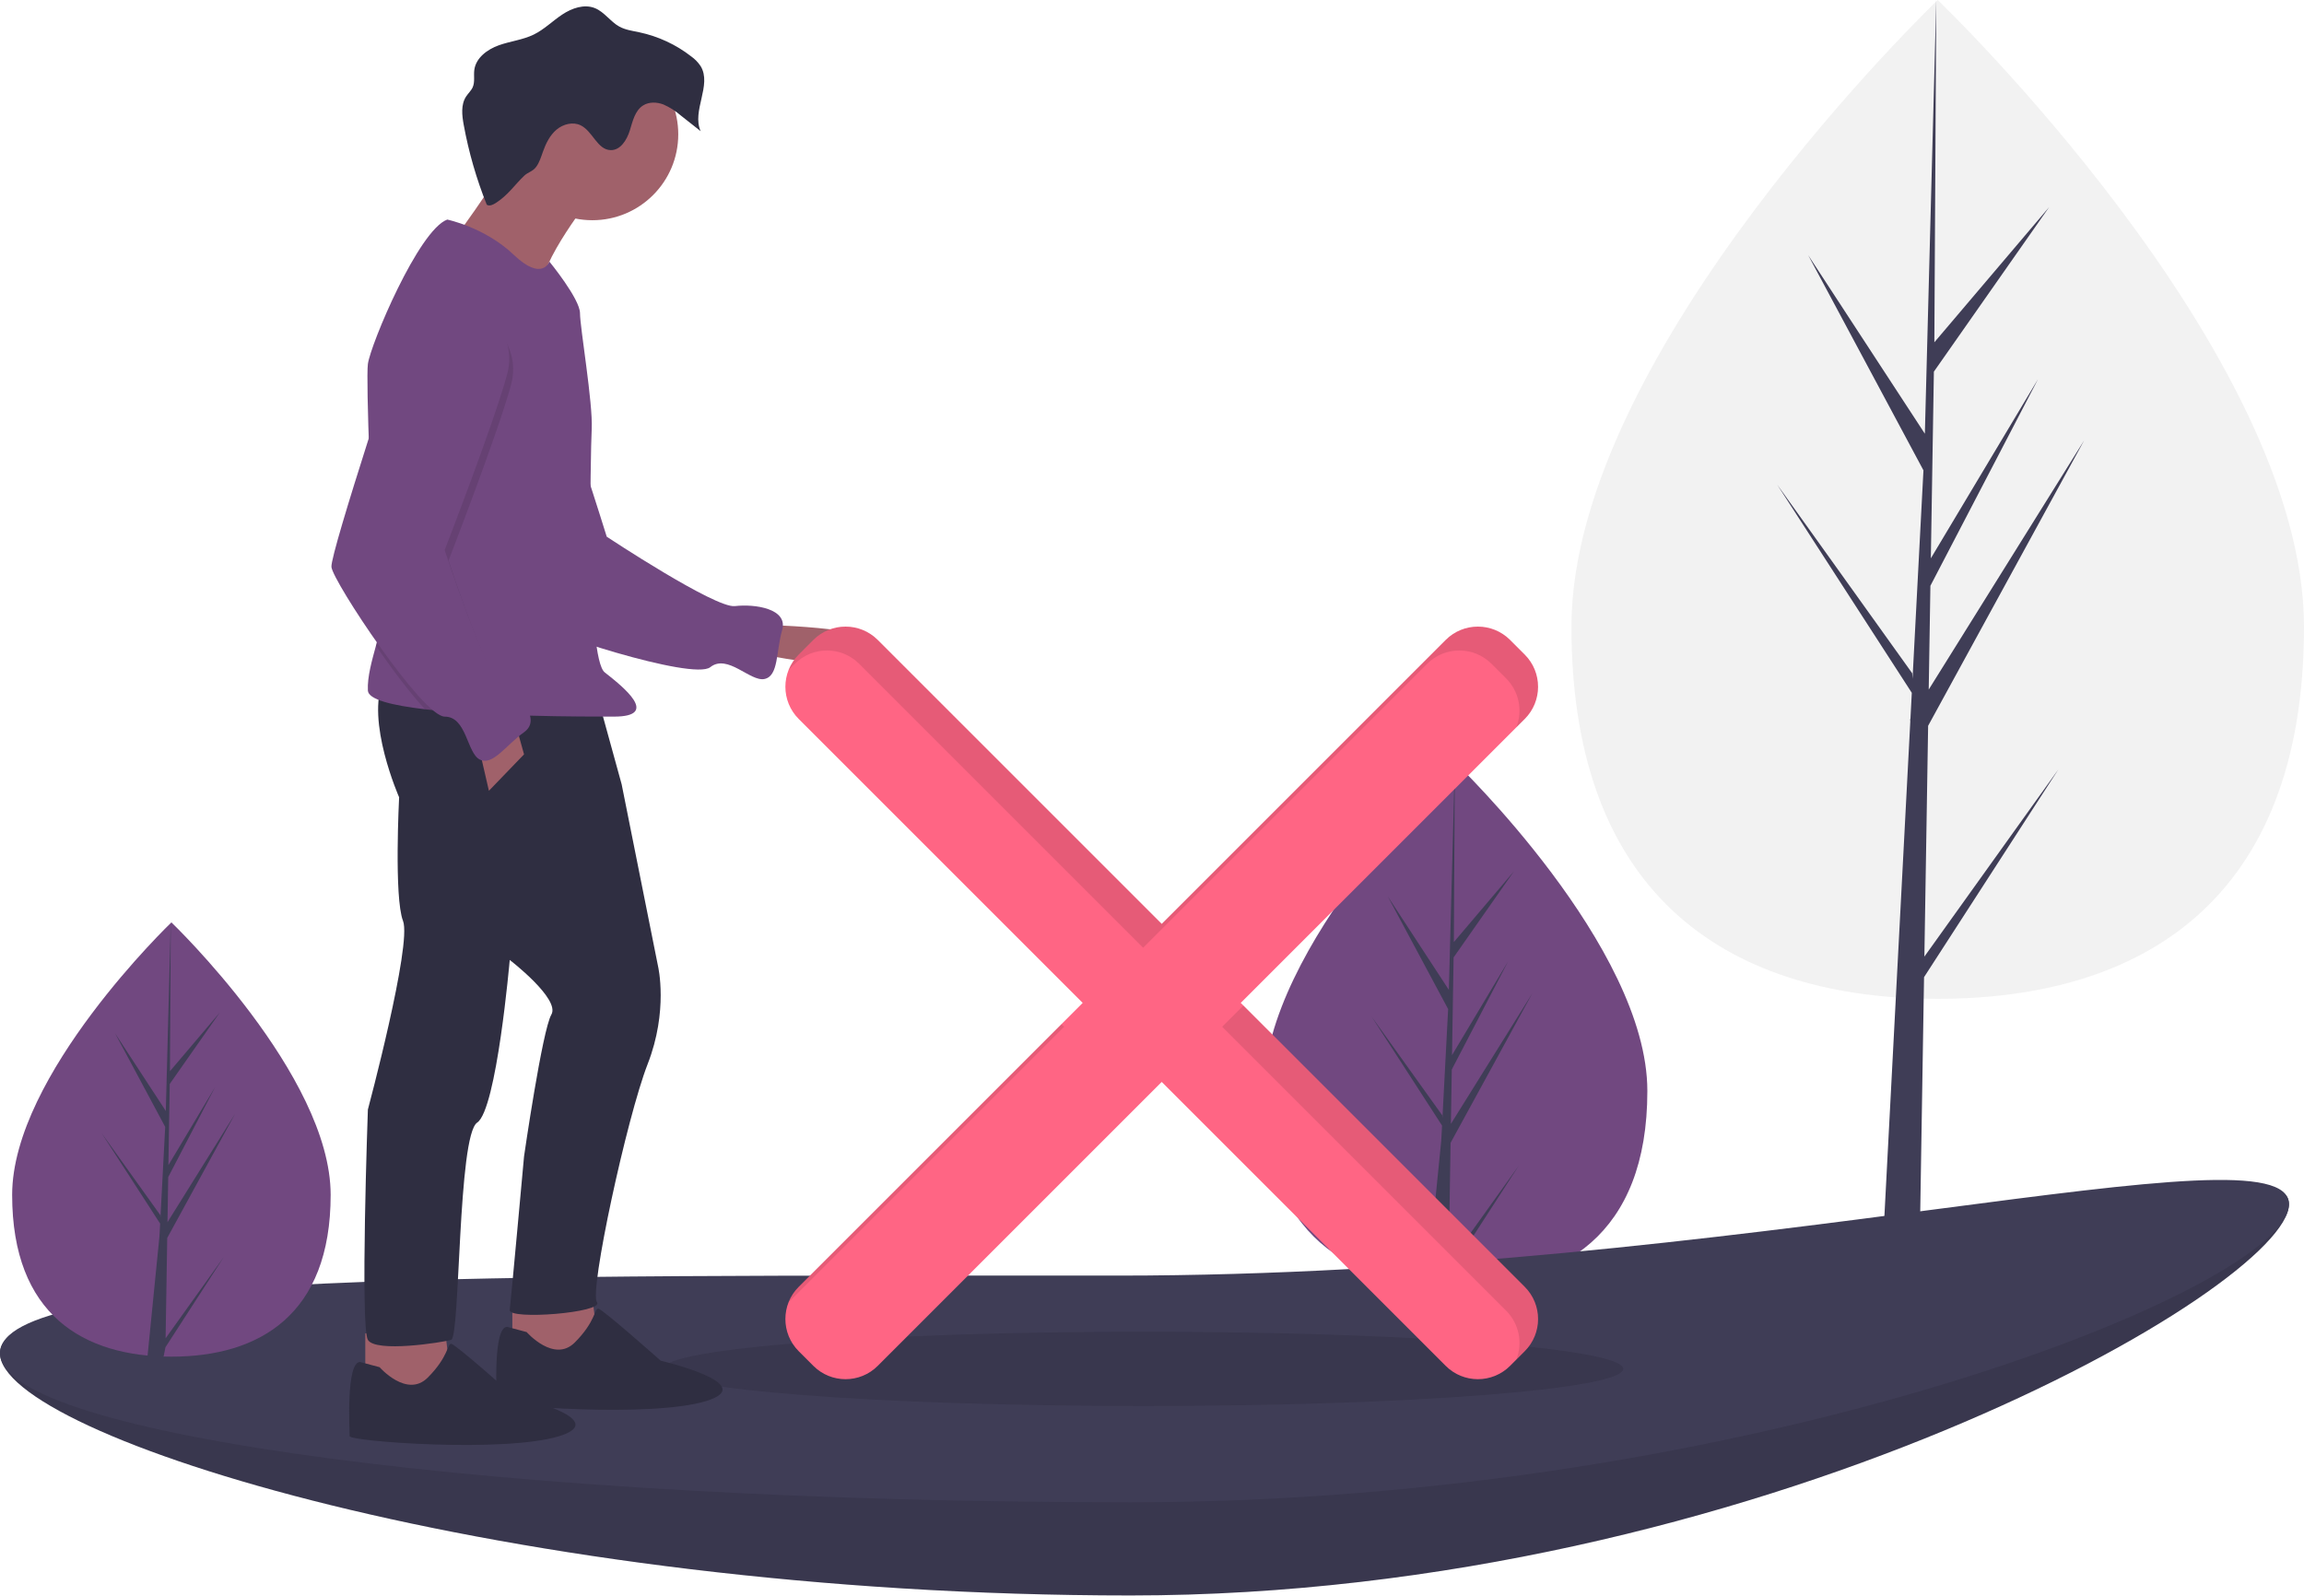
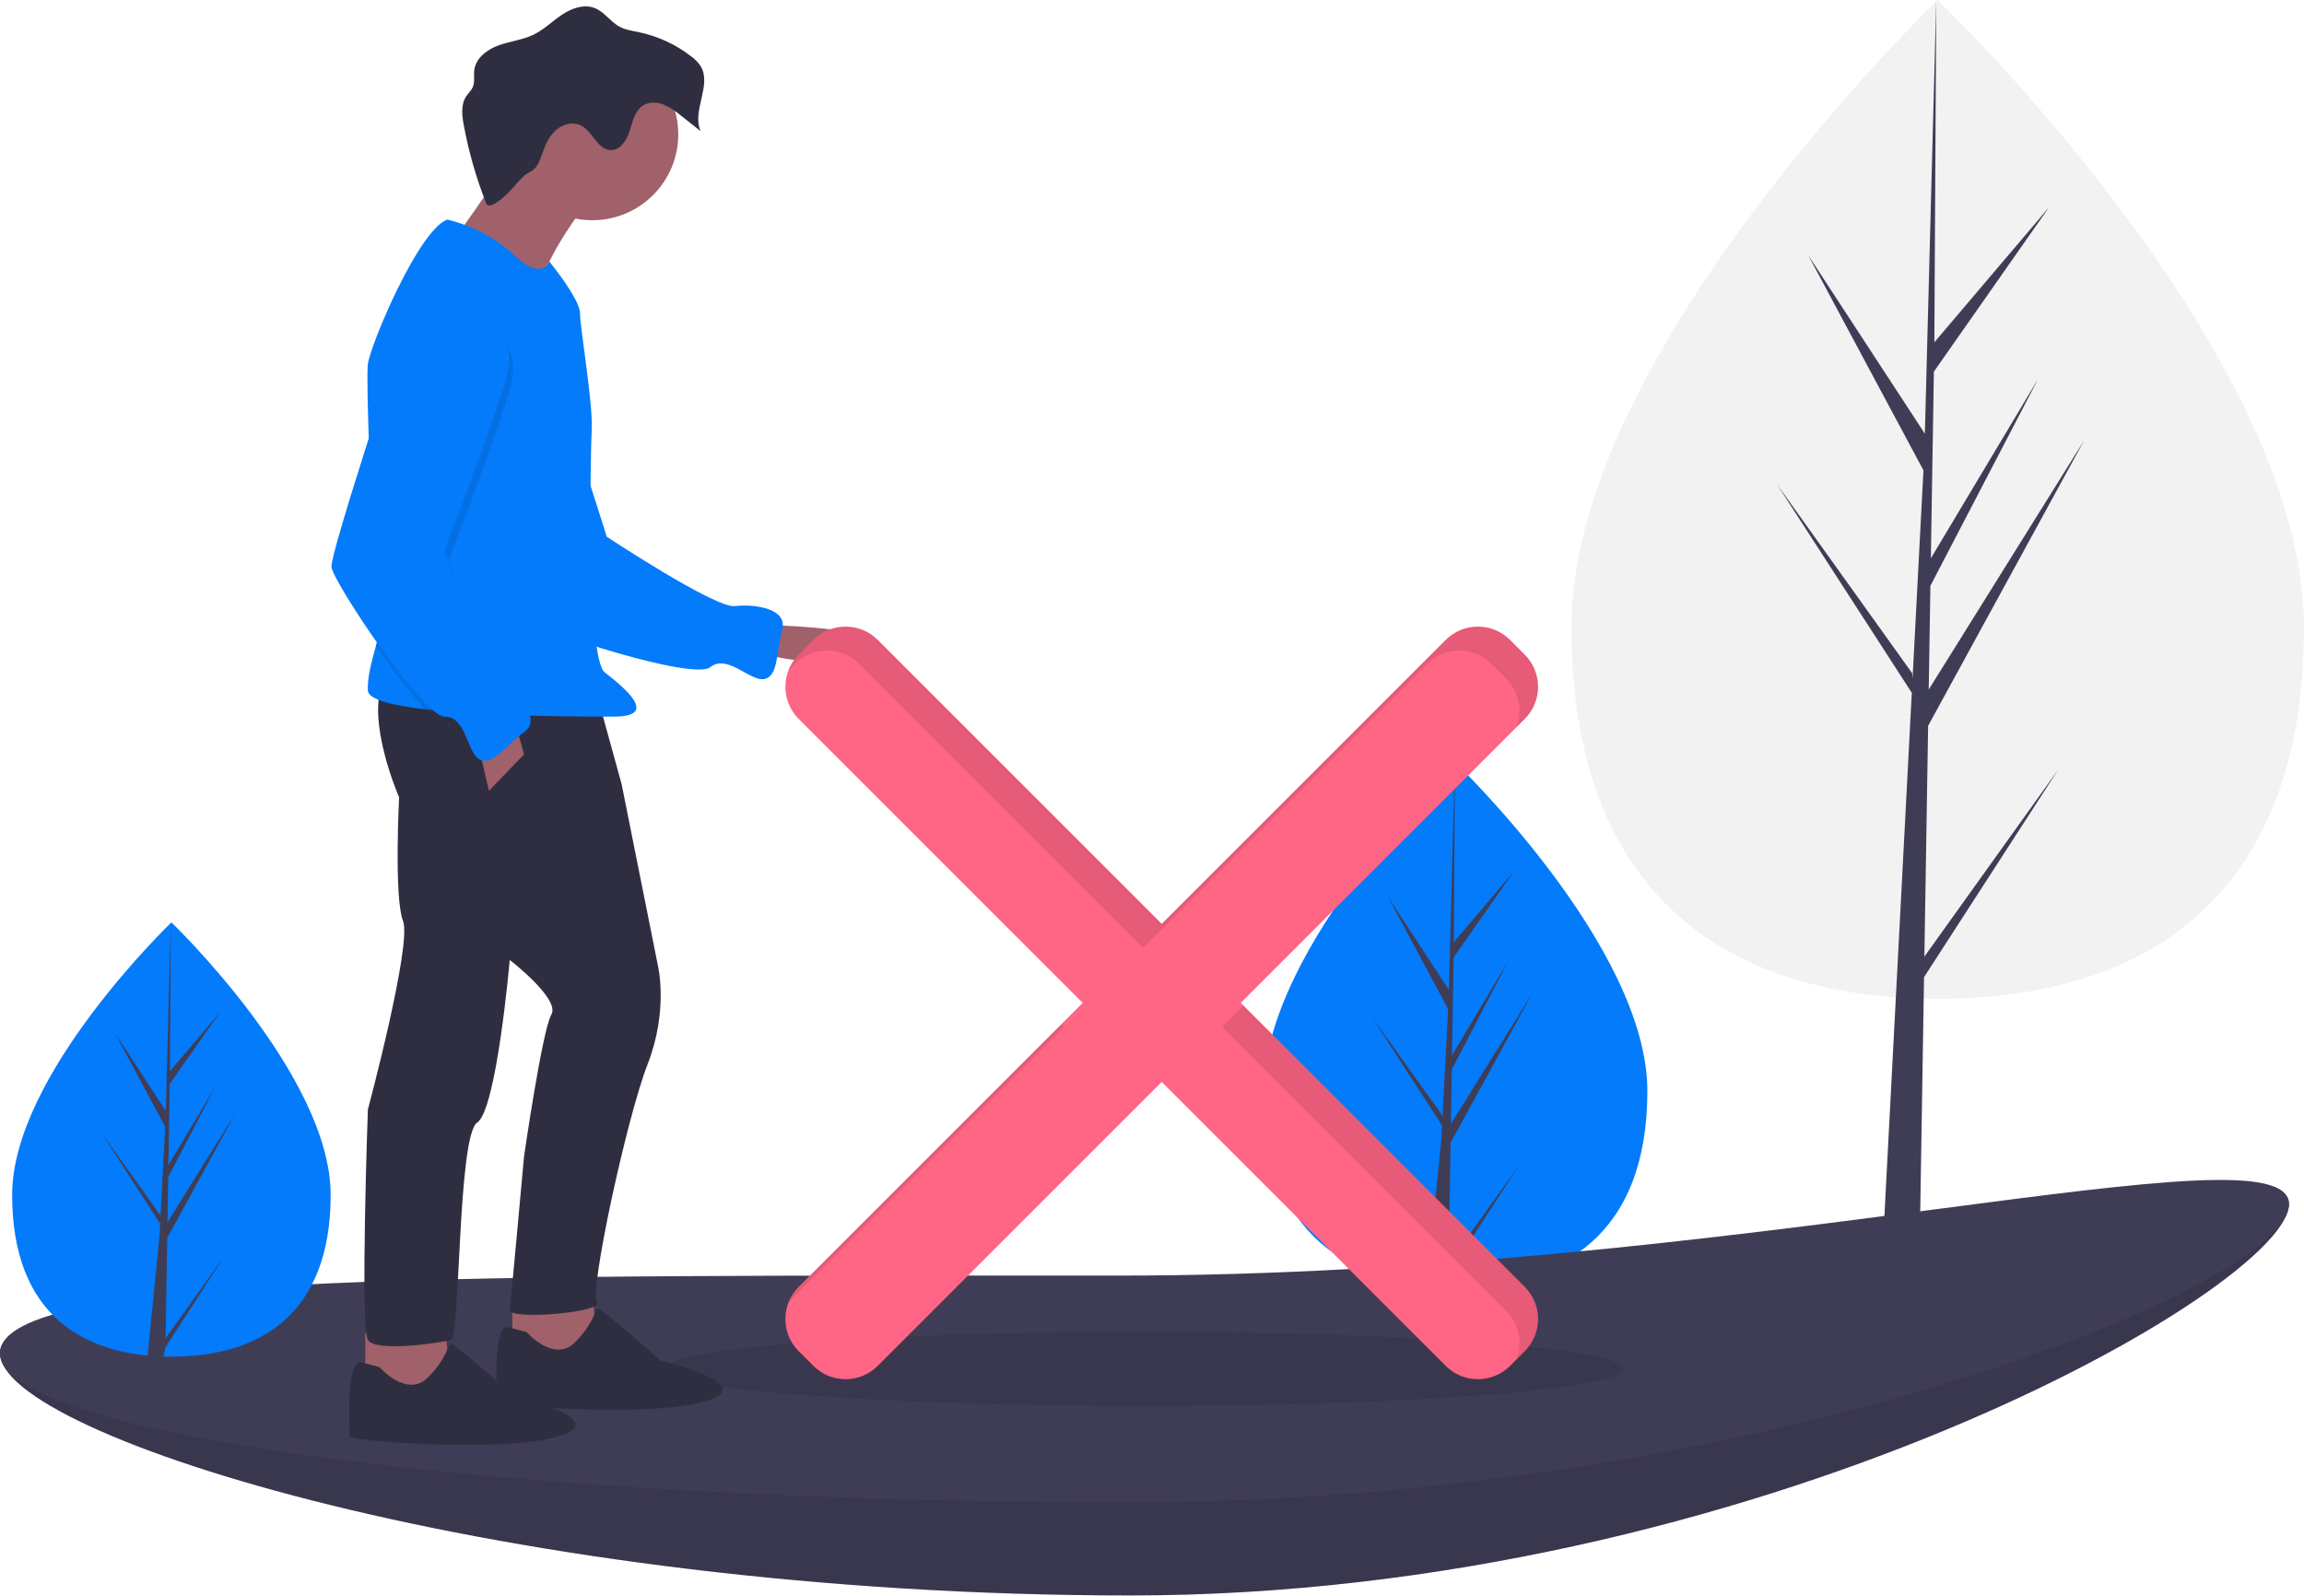
<svg xmlns="http://www.w3.org/2000/svg" id="f4dfef0e-e963-4752-8b60-16883a06d9db" data-name="Layer 1" width="1080.049" height="748.002" viewBox="0 0 1080.049 748.002">
-   <path d="M832.208,587.468c0,67.693-40.242,91.329-89.884,91.329s-89.884-23.636-89.884-91.329,89.884-153.809,89.884-153.809S832.208,519.775,832.208,587.468Z" transform="translate(-59.97565 -75.99891)" fill="#714880" />
+   <path d="M832.208,587.468c0,67.693-40.242,91.329-89.884,91.329s-89.884-23.636-89.884-91.329,89.884-153.809,89.884-153.809S832.208,519.775,832.208,587.468Z" transform="translate(-59.97565 -75.99891)" fill="#037bfb" />
  <polygon points="679.994 535.79 718.305 465.702 680.138 526.903 680.552 501.43 706.956 450.722 680.662 494.688 681.406 448.873 709.68 408.504 681.523 441.669 681.988 357.66 679.191 464.109 650.56 420.284 678.845 473.092 676.166 524.259 676.087 522.901 642.948 476.597 675.986 527.699 675.651 534.098 675.591 534.195 675.619 534.72 668.823 603 677.902 603 678.992 597.484 711.949 546.507 679.074 592.443 679.994 535.79" fill="#3f3d56" />
  <path d="M1140.024,369.813c0,129.31-76.873,174.461-171.701,174.461s-171.701-45.15-171.701-174.461S968.324,75.999,968.324,75.999,1140.024,240.502,1140.024,369.813Z" transform="translate(-59.97565 -75.99891)" fill="#f2f2f2" />
  <polygon points="902.093 448.494 903.851 340.273 977.035 206.388 904.127 323.296 904.918 274.635 955.355 177.771 905.127 261.758 905.127 261.759 906.549 174.24 960.558 97.124 906.772 160.478 907.661 0 902.078 212.444 902.537 203.68 847.625 119.628 901.656 220.503 896.54 318.246 896.387 315.652 833.084 227.2 896.196 324.817 895.556 337.041 895.441 337.225 895.494 338.228 882.513 586.21 899.856 586.21 901.937 458.123 964.894 360.745 902.093 448.494" fill="#3f3d56" />
  <path d="M1132.976,640.557c0,38.595-250.369,183.444-543.052,183.444S59.976,749.036,59.976,710.441s231.442,7.28,524.125,7.28S1132.976,601.962,1132.976,640.557Z" transform="translate(-59.97565 -75.99891)" fill="#3f3d56" />
  <path d="M1132.976,640.557c0,38.595-250.369,183.444-543.052,183.444S59.976,749.036,59.976,710.441s231.442,7.28,524.125,7.28S1132.976,601.962,1132.976,640.557Z" transform="translate(-59.97565 -75.99891)" opacity="0.1" />
  <path d="M1132.976,640.557c0,38.595-250.369,139.767-543.052,139.767S59.976,749.036,59.976,710.441,291.418,674.043,584.1,674.043,1132.976,601.962,1132.976,640.557Z" transform="translate(-59.97565 -75.99891)" fill="#3f3d56" />
  <ellipse cx="535.878" cy="641.774" rx="225.044" ry="17.407" opacity="0.1" />
  <path d="M417.574,368.965s65.883,1.22,53.683,12.811-57.953,0-57.953,0Z" transform="translate(-59.97565 -75.99891)" fill="#a0616a" />
-   <path d="M280.304,228.182s26.6-4.75,35.849,16.724,28.244,82.716,28.244,82.716,50.833,33.648,60.079,32.542,25.052,1.15,22.152,11.237-1.612,21.525-8.287,22.927-17.291-11.98-25.415-5.534-80.53-17.096-85.179-21.974-43.279-110.501-43.279-110.501S266.015,227.838,280.304,228.182Z" transform="translate(-59.97565 -75.99891)" fill="#714880" />
+   <path d="M280.304,228.182s26.6-4.75,35.849,16.724,28.244,82.716,28.244,82.716,50.833,33.648,60.079,32.542,25.052,1.15,22.152,11.237-1.612,21.525-8.287,22.927-17.291-11.98-25.415-5.534-80.53-17.096-85.179-21.974-43.279-110.501-43.279-110.501S266.015,227.838,280.304,228.182Z" transform="translate(-59.97565 -75.99891)" fill="#037bfb" />
  <polygon points="277.379 605.607 280.429 631.228 254.808 637.939 240.167 631.228 240.167 608.657 277.379 605.607" fill="#a0616a" />
  <polygon points="208.445 622.078 211.495 647.699 185.874 654.41 171.233 647.699 171.233 625.128 208.445 622.078" fill="#a0616a" />
  <path d="M339.795,401.601l11.591,42.092L368.466,529.098s4.88,20.741-4.88,45.752S336.134,681.606,339.795,686.486s-41.482,8.54-40.872,3.66,6.71-71.984,6.71-71.984,8.54-59.173,12.811-66.493-19.521-25.621-19.521-25.621-6.1,70.154-15.251,76.254S275.741,702.957,271.471,704.177s-35.382,6.1-39.042,0,0-107.976,0-107.976,20.741-77.474,16.471-88.455-1.83-57.953-1.83-57.953-15.861-35.992-7.32-54.903Z" transform="translate(-59.97565 -75.99891)" fill="#2f2e41" />
  <path d="M337.965,167.349s-25.621,31.722-24.401,45.752-40.262-25.621-40.262-25.621,29.892-40.262,29.892-48.803S337.965,167.349,337.965,167.349Z" transform="translate(-59.97565 -75.99891)" fill="#a0616a" />
  <circle cx="277.684" cy="62.984" r="40.262" fill="#a0616a" />
-   <path d="M236.193,378.78c-1.824,6.796-4.087,14.5-3.764,20.991.207,4.203,11.365,6.96,26.793,8.766,14.305,1.678,32.283,2.532,48.626,2.971,17.16.464,32.502.464,39.878.464,21.961,0,4.27-14.031-4.27-20.741s-6.71-101.875-6.1-114.076-5.49-47.582-5.49-54.293-14.354-24.224-14.354-24.224-3.337,9.584-16.758-3.227-31.112-16.471-31.112-16.471c-13.421,4.88-35.992,58.563-37.212,67.714-.494,3.715-.085,22.742.744,44.465,1.202,31.752,3.3,69.287,4.746,73.271C239.06,367.531,237.797,372.802,236.193,378.78Z" transform="translate(-59.97565 -75.99891)" fill="#714880" />
+   <path d="M236.193,378.78c-1.824,6.796-4.087,14.5-3.764,20.991.207,4.203,11.365,6.96,26.793,8.766,14.305,1.678,32.283,2.532,48.626,2.971,17.16.464,32.502.464,39.878.464,21.961,0,4.27-14.031-4.27-20.741s-6.71-101.875-6.1-114.076-5.49-47.582-5.49-54.293-14.354-24.224-14.354-24.224-3.337,9.584-16.758-3.227-31.112-16.471-31.112-16.471c-13.421,4.88-35.992,58.563-37.212,67.714-.494,3.715-.085,22.742.744,44.465,1.202,31.752,3.3,69.287,4.746,73.271C239.06,367.531,237.797,372.802,236.193,378.78Z" transform="translate(-59.97565 -75.99891)" fill="#037bfb" />
  <polygon points="241.387 338.413 245.657 353.664 229.186 370.745 223.696 346.953 241.387 338.413" fill="#a0616a" />
  <path d="M306.853,700.517s12.811,14.641,22.571,4.88,9.15-15.861,10.981-15.861,29.282,24.401,29.282,24.401,46.972,10.981,21.351,18.911-98.215,2.44-98.215,0-1.83-34.772,4.88-34.772Z" transform="translate(-59.97565 -75.99891)" fill="#2f2e41" />
  <path d="M237.919,716.988s12.811,14.641,22.571,4.88,9.15-15.861,10.981-15.861,29.282,24.401,29.282,24.401,46.972,10.981,21.351,18.911-98.215,2.44-98.215,0-1.83-34.772,4.88-34.772Z" transform="translate(-59.97565 -75.99891)" fill="#2f2e41" />
  <path d="M292.456,171.122c-1.301.84-2.994,1.692-4.296.854a194.661,194.661,0,0,1-10.803-37.403c-.822-4.495-1.393-9.492,1.104-13.319.985-1.509,2.403-2.744,3.124-4.395,1.093-2.501.373-5.396.736-8.102.76-5.667,6.118-9.62,11.505-11.537s11.238-2.512,16.373-5.027c4.876-2.389,8.781-6.35,13.303-9.356s10.313-5.061,15.348-3.03c4.454,1.797,7.229,6.337,11.439,8.649,2.857,1.569,6.173,2.005,9.362,2.679a59.922,59.922,0,0,1,24.34,11.308,17.673,17.673,0,0,1,4.43,4.566c5.403,8.895-4.271,20.989-.003,30.481l-9.227-7.281a32.131,32.131,0,0,0-8.24-5.237c-3.056-1.158-6.676-1.297-9.452.427-3.896,2.42-4.953,7.476-6.314,11.856s-4.37,9.237-8.956,9.125c-6.235-.153-8.416-8.855-14.012-11.61-3.648-1.796-8.24-.613-11.35,2.006-3.11,2.619-4.976,6.42-6.344,10.248-.855,2.393-1.658,5.09-3.177,7.163-1.675,2.287-3.818,2.471-5.608,4.179C301.082,162.812,298.218,167.399,292.456,171.122Z" transform="translate(-59.97565 -75.99891)" fill="#2f2e41" />
  <path d="M236.193,378.78c7.583,10.999,16.129,22.345,23.029,29.757,14.305,1.678,32.283,2.532,48.626,2.971a38.527,38.527,0,0,0-10.755-9.907C289.162,396.721,270.251,338.768,270.251,338.768s23.181-59.783,29.282-82.354-17.691-35.382-17.691-35.382C270.861,211.881,251.95,233.232,251.95,233.232s-9.651,29.111-18.777,57.886c1.202,31.752,3.3,69.287,4.746,73.271C239.06,367.531,237.797,372.802,236.193,378.78Z" transform="translate(-59.97565 -75.99891)" opacity="0.1" />
-   <path d="M280.011,216.152s23.791,12.811,17.691,35.382-29.282,82.354-29.282,82.354,18.911,57.953,26.841,62.833,18.911,16.471,10.371,22.571-14.641,15.861-20.741,12.811-6.1-20.131-16.471-20.131-52.463-63.443-53.073-70.154,34.772-113.466,34.772-113.466S269.031,207.001,280.011,216.152Z" transform="translate(-59.97565 -75.99891)" fill="#714880" />
+   <path d="M280.011,216.152s23.791,12.811,17.691,35.382-29.282,82.354-29.282,82.354,18.911,57.953,26.841,62.833,18.911,16.471,10.371,22.571-14.641,15.861-20.741,12.811-6.1-20.131-16.471-20.131-52.463-63.443-53.073-70.154,34.772-113.466,34.772-113.466S269.031,207.001,280.011,216.152Z" transform="translate(-59.97565 -75.99891)" fill="#037bfb" />
  <path d="M774.721,382.891l-6.863-6.863a21.345,21.345,0,0,0-30.186,0L604.557,509.143,471.442,376.028a21.345,21.345,0,0,0-30.186,0l-6.863,6.863a21.345,21.345,0,0,0,0,30.186L567.508,546.192,434.393,679.308a21.345,21.345,0,0,0,0,30.186l6.863,6.863a21.345,21.345,0,0,0,30.186,0L604.557,583.241,737.673,716.356a21.345,21.345,0,0,0,30.186,0l6.863-6.863a21.345,21.345,0,0,0,0-30.186L641.606,546.192,774.721,413.077A21.345,21.345,0,0,0,774.721,382.891Z" transform="translate(-59.97565 -75.99891)" fill="#ff6584" />
  <path d="M429.643,686.545,558.805,557.382l-1.243-1.243L434.393,679.307A21.26,21.26,0,0,0,429.643,686.545Z" transform="translate(-59.97565 -75.99891)" opacity="0.1" />
  <path d="M432.553,387.218a21.345,21.345,0,0,1,30.186,0L595.854,520.333,728.969,387.218a21.345,21.345,0,0,1,30.186,0l6.863,6.863a21.344,21.344,0,0,1,4.75,22.949l3.953-3.953a21.345,21.345,0,0,0,0-30.186l-6.863-6.863a21.345,21.345,0,0,0-30.186,0L604.557,509.143,471.442,376.028a21.345,21.345,0,0,0-30.186,0l-6.863,6.863a21.26,21.26,0,0,0-4.75,7.237Z" transform="translate(-59.97565 -75.99891)" opacity="0.1" />
  <path d="M642.85,547.436l-9.947,9.947L766.018,690.498a21.344,21.344,0,0,1,4.75,22.949l3.953-3.953a21.345,21.345,0,0,0,0-30.186Z" transform="translate(-59.97565 -75.99891)" opacity="0.1" />
-   <path d="M214.976,636.191c0,56.222-33.423,75.852-74.652,75.852s-74.652-19.63-74.652-75.852,74.652-127.744,74.652-127.744S214.976,579.97,214.976,636.191Z" transform="translate(-59.97565 -75.99891)" fill="#714880" />
+   <path d="M214.976,636.191c0,56.222-33.423,75.852-74.652,75.852s-74.652-19.63-74.652-75.852,74.652-127.744,74.652-127.744S214.976,579.97,214.976,636.191Z" transform="translate(-59.97565 -75.99891)" fill="#037bfb" />
  <polygon points="78.393 580.392 110.212 522.181 78.513 573.011 78.857 551.854 100.786 509.739 78.948 546.255 79.566 508.204 103.048 474.675 79.663 502.221 80.049 432.448 77.726 520.858 53.947 484.46 77.438 528.318 75.214 570.815 75.148 569.687 47.625 531.23 75.064 573.672 74.786 578.987 74.736 579.067 74.759 579.503 69.115 636.212 76.656 636.212 77.561 631.631 104.933 589.293 77.629 627.444 78.393 580.392" fill="#3f3d56" />
</svg>
